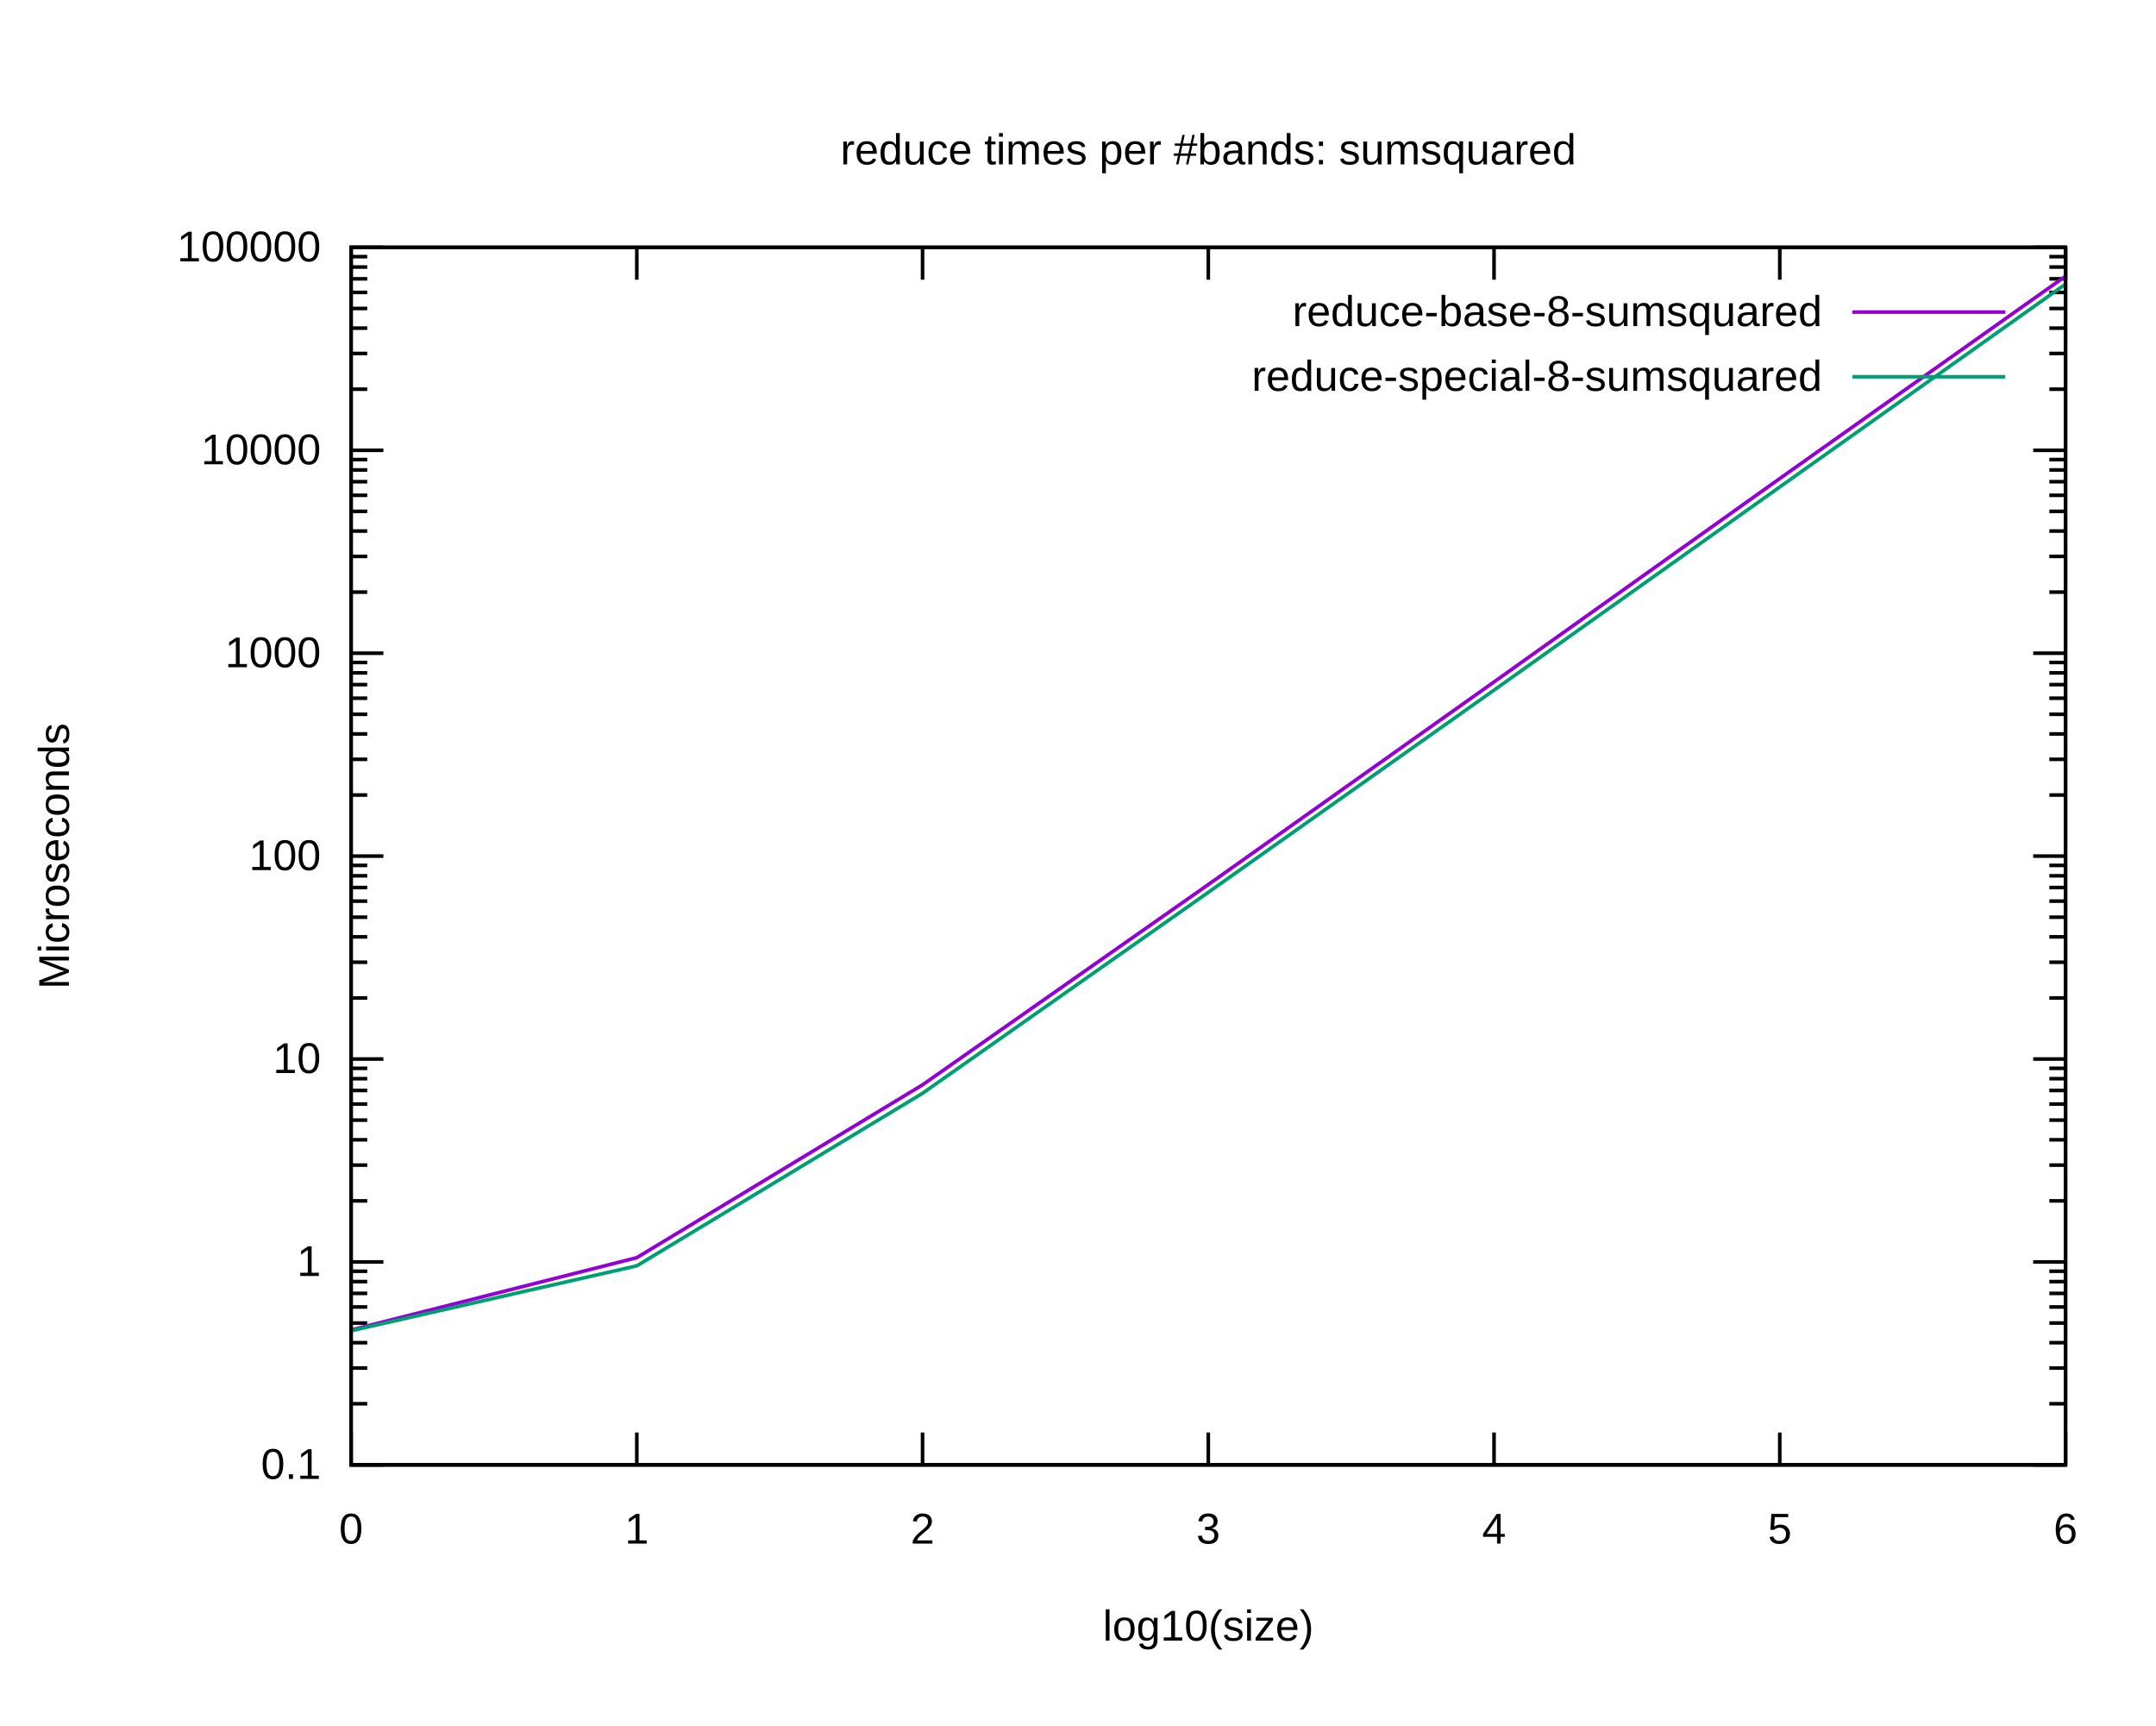
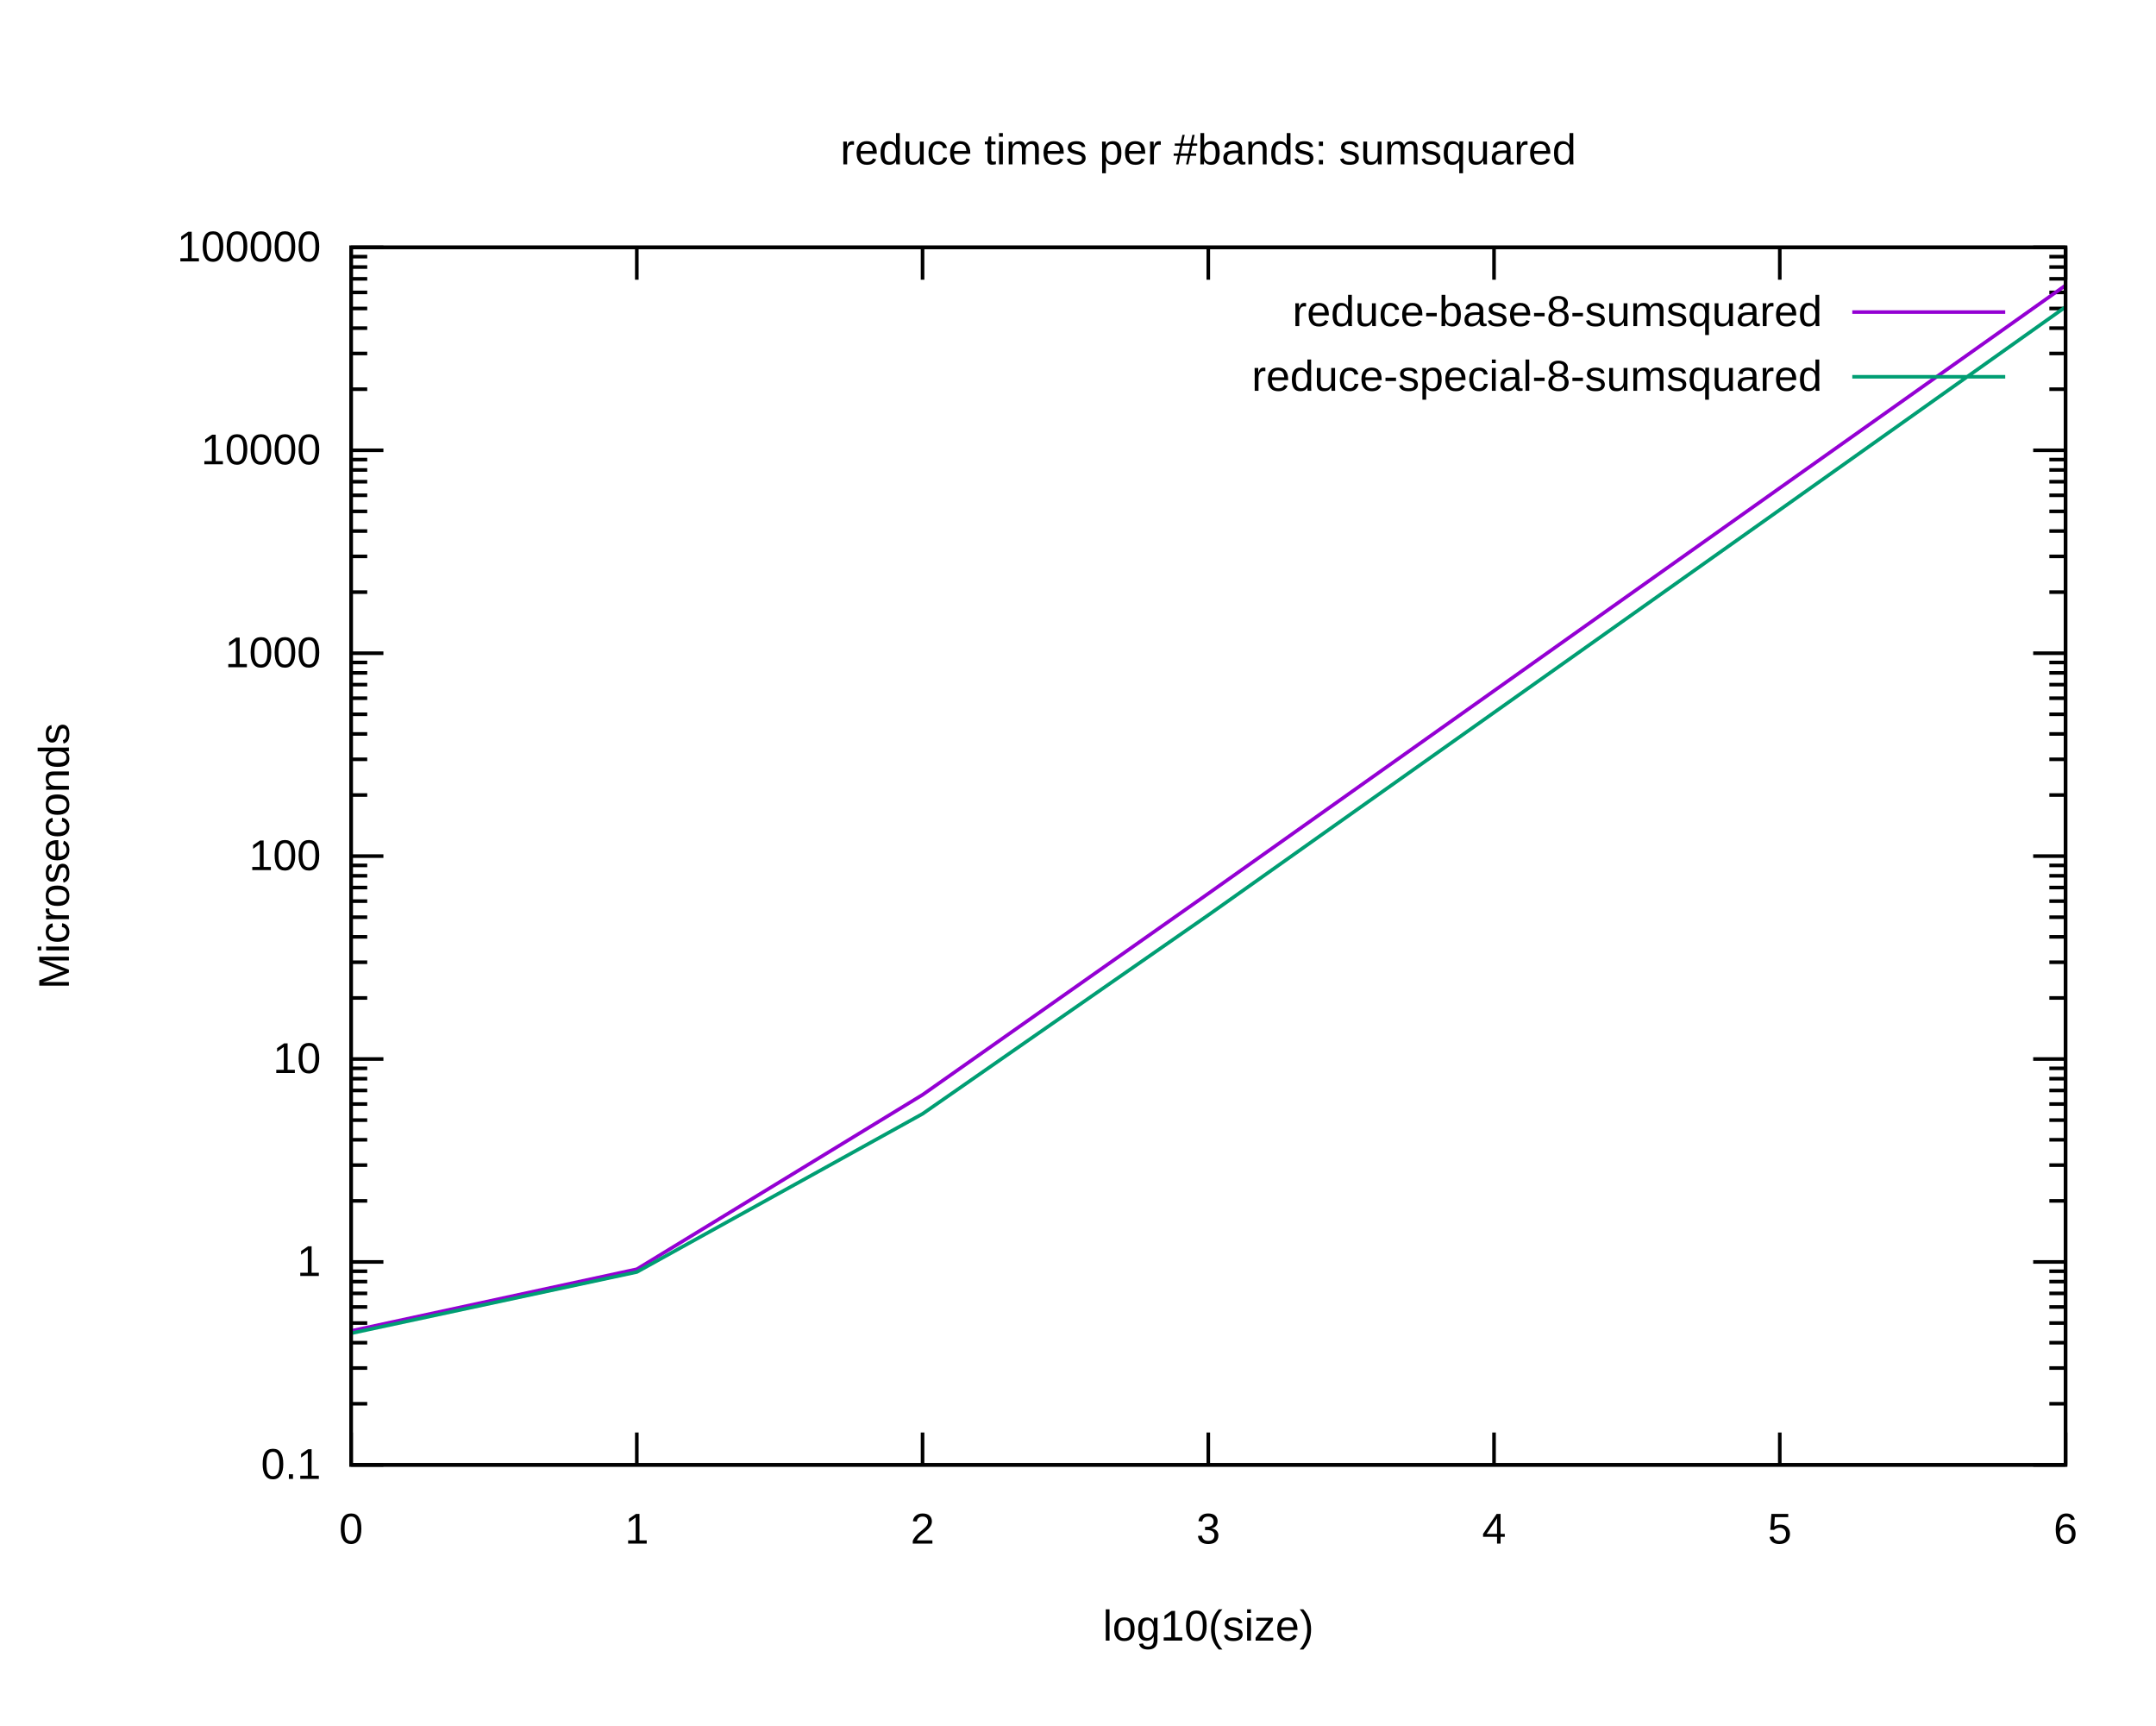
<svg xmlns="http://www.w3.org/2000/svg" xmlns:xlink="http://www.w3.org/1999/xlink" viewBox="0 0 600 480">
  <g id="gnuplot_canvas">
    <rect x="0" y="0" width="600" height="480" fill="none" />
    <defs>
      <circle id="gpDot" r="0.5" stroke-width="0.5" stroke="currentColor" />
      <path id="gpPt0" stroke-width="0.222" stroke="currentColor" d="M-1,0 h2 M0,-1 v2" />
      <path id="gpPt1" stroke-width="0.222" stroke="currentColor" d="M-1,-1 L1,1 M1,-1 L-1,1" />
      <path id="gpPt2" stroke-width="0.222" stroke="currentColor" d="M-1,0 L1,0 M0,-1 L0,1 M-1,-1 L1,1 M-1,1 L1,-1" />
      <rect id="gpPt3" stroke-width="0.222" stroke="currentColor" x="-1" y="-1" width="2" height="2" />
      <rect id="gpPt4" stroke-width="0.222" stroke="currentColor" fill="currentColor" x="-1" y="-1" width="2" height="2" />
      <circle id="gpPt5" stroke-width="0.222" stroke="currentColor" cx="0" cy="0" r="1" />
      <use xlink:href="#gpPt5" id="gpPt6" fill="currentColor" stroke="none" />
      <path id="gpPt7" stroke-width="0.222" stroke="currentColor" d="M0,-1.33 L-1.33,0.67 L1.33,0.67 z" />
      <use xlink:href="#gpPt7" id="gpPt8" fill="currentColor" stroke="none" />
      <use xlink:href="#gpPt7" id="gpPt9" stroke="currentColor" transform="rotate(180)" />
      <use xlink:href="#gpPt9" id="gpPt10" fill="currentColor" stroke="none" />
      <use xlink:href="#gpPt3" id="gpPt11" stroke="currentColor" transform="rotate(45)" />
      <use xlink:href="#gpPt11" id="gpPt12" fill="currentColor" stroke="none" />
      <path id="gpPt13" stroke-width="0.222" stroke="currentColor" d="M0,1.330 L1.265,0.411 L0.782,-1.067 L-0.782,-1.076 L-1.265,0.411 z" />
      <use xlink:href="#gpPt13" id="gpPt14" fill="currentColor" stroke="none" />
      <filter id="textbox" filterUnits="objectBoundingBox" x="0" y="0" height="1" width="1">
        <feFlood flood-color="white" flood-opacity="1" result="bgnd" />
        <feComposite in="SourceGraphic" in2="bgnd" operator="atop" />
      </filter>
      <filter id="greybox" filterUnits="objectBoundingBox" x="0" y="0" height="1" width="1">
        <feFlood flood-color="lightgrey" flood-opacity="1" result="grey" />
        <feComposite in="SourceGraphic" in2="grey" operator="atop" />
      </filter>
    </defs>
    <g fill="none" color="white" stroke="currentColor" stroke-width="1.00" stroke-linecap="butt" stroke-linejoin="miter">
</g>
    <g fill="none" color="black" stroke="currentColor" stroke-width="1.00" stroke-linecap="butt" stroke-linejoin="miter">
      <path stroke="black" d="M97.70,407.58 L106.70,407.58 M574.82,407.58 L565.82,407.58  " />
      <g transform="translate(89.31,411.48)" stroke="none" fill="black" font-family="Arial" font-size="12.00" text-anchor="end">
        <text>
          <tspan font-family="Arial"> 0.1</tspan>
        </text>
      </g>
    </g>
    <g fill="none" color="black" stroke="currentColor" stroke-width="1.00" stroke-linecap="butt" stroke-linejoin="miter">
      <path stroke="black" d="M97.70,390.58 L102.20,390.58 M574.82,390.58 L570.32,390.58 M97.70,380.64 L102.20,380.64 M574.82,380.64 L570.32,380.64   M97.70,373.59 L102.20,373.59 M574.82,373.59 L570.32,373.59 M97.70,368.12 L102.20,368.12 M574.82,368.12 L570.32,368.12   M97.70,363.65 L102.20,363.65 M574.82,363.65 L570.32,363.65 M97.70,359.87 L102.20,359.87 M574.82,359.87 L570.32,359.87   M97.70,356.59 L102.20,356.59 M574.82,356.59 L570.32,356.59 M97.70,353.71 L102.20,353.71 M574.82,353.71 L570.32,353.71   M97.70,351.12 L106.70,351.12 M574.82,351.12 L565.82,351.12  " />
      <g transform="translate(89.31,355.02)" stroke="none" fill="black" font-family="Arial" font-size="12.00" text-anchor="end">
        <text>
          <tspan font-family="Arial"> 1</tspan>
        </text>
      </g>
    </g>
    <g fill="none" color="black" stroke="currentColor" stroke-width="1.00" stroke-linecap="butt" stroke-linejoin="miter">
      <path stroke="black" d="M97.70,334.13 L102.20,334.13 M574.82,334.13 L570.32,334.13 M97.70,324.18 L102.20,324.18 M574.82,324.18 L570.32,324.18   M97.70,317.13 L102.20,317.13 M574.82,317.13 L570.32,317.13 M97.70,311.66 L102.20,311.66 M574.82,311.66 L570.32,311.66   M97.70,307.19 L102.20,307.19 M574.82,307.19 L570.32,307.19 M97.70,303.41 L102.20,303.41 M574.82,303.41 L570.32,303.41   M97.70,300.13 L102.20,300.13 M574.82,300.13 L570.32,300.13 M97.70,297.25 L102.20,297.25 M574.82,297.25 L570.32,297.25   M97.70,294.66 L106.70,294.66 M574.82,294.66 L565.82,294.66  " />
      <g transform="translate(89.31,298.56)" stroke="none" fill="black" font-family="Arial" font-size="12.00" text-anchor="end">
        <text>
          <tspan font-family="Arial"> 10</tspan>
        </text>
      </g>
    </g>
    <g fill="none" color="black" stroke="currentColor" stroke-width="1.00" stroke-linecap="butt" stroke-linejoin="miter">
      <path stroke="black" d="M97.70,277.67 L102.20,277.67 M574.82,277.67 L570.32,277.67 M97.70,267.73 L102.20,267.73 M574.82,267.73 L570.32,267.73   M97.70,260.67 L102.20,260.67 M574.82,260.67 L570.32,260.67 M97.70,255.20 L102.20,255.20 M574.82,255.20 L570.32,255.20   M97.70,250.73 L102.20,250.73 M574.82,250.73 L570.32,250.73 M97.70,246.95 L102.20,246.95 M574.82,246.95 L570.32,246.95   M97.70,243.68 L102.20,243.68 M574.82,243.68 L570.32,243.68 M97.70,240.79 L102.20,240.79 M574.82,240.79 L570.32,240.79   M97.70,238.20 L106.70,238.20 M574.82,238.20 L565.82,238.20  " />
      <g transform="translate(89.31,242.10)" stroke="none" fill="black" font-family="Arial" font-size="12.00" text-anchor="end">
        <text>
          <tspan font-family="Arial"> 100</tspan>
        </text>
      </g>
    </g>
    <g fill="none" color="black" stroke="currentColor" stroke-width="1.00" stroke-linecap="butt" stroke-linejoin="miter">
      <path stroke="black" d="M97.70,221.21 L102.20,221.21 M574.82,221.21 L570.32,221.21 M97.70,211.27 L102.20,211.27 M574.82,211.27 L570.32,211.27   M97.70,204.21 L102.20,204.21 M574.82,204.21 L570.32,204.21 M97.70,198.74 L102.20,198.74 M574.82,198.74 L570.32,198.74   M97.70,194.27 L102.20,194.27 M574.82,194.27 L570.32,194.27 M97.70,190.49 L102.20,190.49 M574.82,190.49 L570.32,190.49   M97.70,187.22 L102.20,187.22 M574.82,187.22 L570.32,187.22 M97.70,184.33 L102.20,184.33 M574.82,184.33 L570.32,184.33   M97.70,181.75 L106.70,181.75 M574.82,181.75 L565.82,181.75  " />
      <g transform="translate(89.31,185.65)" stroke="none" fill="black" font-family="Arial" font-size="12.00" text-anchor="end">
        <text>
          <tspan font-family="Arial"> 1000</tspan>
        </text>
      </g>
    </g>
    <g fill="none" color="black" stroke="currentColor" stroke-width="1.00" stroke-linecap="butt" stroke-linejoin="miter">
      <path stroke="black" d="M97.70,164.75 L102.20,164.75 M574.82,164.75 L570.32,164.75 M97.70,154.81 L102.20,154.81 M574.82,154.81 L570.32,154.81   M97.70,147.76 L102.20,147.76 M574.82,147.76 L570.32,147.76 M97.70,142.28 L102.20,142.28 M574.82,142.28 L570.32,142.28   M97.70,137.81 L102.20,137.81 M574.82,137.81 L570.32,137.81 M97.70,134.03 L102.20,134.03 M574.82,134.03 L570.32,134.03   M97.70,130.76 L102.20,130.76 M574.82,130.76 L570.32,130.76 M97.70,127.87 L102.20,127.87 M574.82,127.87 L570.32,127.87   M97.70,125.29 L106.70,125.29 M574.82,125.29 L565.82,125.29  " />
      <g transform="translate(89.31,129.19)" stroke="none" fill="black" font-family="Arial" font-size="12.00" text-anchor="end">
        <text>
          <tspan font-family="Arial"> 10000</tspan>
        </text>
      </g>
    </g>
    <g fill="none" color="black" stroke="currentColor" stroke-width="1.00" stroke-linecap="butt" stroke-linejoin="miter">
      <path stroke="black" d="M97.70,108.29 L102.20,108.29 M574.82,108.29 L570.32,108.29 M97.70,98.35 L102.20,98.35 M574.82,98.35 L570.32,98.35   M97.70,91.30 L102.20,91.30 M574.82,91.30 L570.32,91.30 M97.70,85.83 L102.20,85.83 M574.82,85.83 L570.32,85.83   M97.70,81.36 L102.20,81.36 M574.82,81.36 L570.32,81.36 M97.70,77.58 L102.20,77.58 M574.82,77.58 L570.32,77.58   M97.70,74.30 L102.20,74.30 M574.82,74.30 L570.32,74.30 M97.70,71.41 L102.20,71.41 M574.82,71.41 L570.32,71.41   M97.70,68.83 L106.70,68.83 M574.82,68.83 L565.82,68.83  " />
      <g transform="translate(89.31,72.73)" stroke="none" fill="black" font-family="Arial" font-size="12.00" text-anchor="end">
        <text>
          <tspan font-family="Arial"> 100000</tspan>
        </text>
      </g>
    </g>
    <g fill="none" color="black" stroke="currentColor" stroke-width="1.00" stroke-linecap="butt" stroke-linejoin="miter">
      <path stroke="black" d="M97.70,407.58 L97.70,398.58 M97.70,68.83 L97.70,77.83  " />
      <g transform="translate(97.70,429.48)" stroke="none" fill="black" font-family="Arial" font-size="12.00" text-anchor="middle">
        <text>
          <tspan font-family="Arial"> 0</tspan>
        </text>
      </g>
    </g>
    <g fill="none" color="black" stroke="currentColor" stroke-width="1.00" stroke-linecap="butt" stroke-linejoin="miter">
      <path stroke="black" d="M177.22,407.58 L177.22,398.58 M177.22,68.83 L177.22,77.83  " />
      <g transform="translate(177.22,429.48)" stroke="none" fill="black" font-family="Arial" font-size="12.00" text-anchor="middle">
        <text>
          <tspan font-family="Arial"> 1</tspan>
        </text>
      </g>
    </g>
    <g fill="none" color="black" stroke="currentColor" stroke-width="1.00" stroke-linecap="butt" stroke-linejoin="miter">
      <path stroke="black" d="M256.74,407.58 L256.74,398.58 M256.74,68.83 L256.74,77.83  " />
      <g transform="translate(256.74,429.48)" stroke="none" fill="black" font-family="Arial" font-size="12.00" text-anchor="middle">
        <text>
          <tspan font-family="Arial"> 2</tspan>
        </text>
      </g>
    </g>
    <g fill="none" color="black" stroke="currentColor" stroke-width="1.00" stroke-linecap="butt" stroke-linejoin="miter">
      <path stroke="black" d="M336.26,407.58 L336.26,398.58 M336.26,68.83 L336.26,77.83  " />
      <g transform="translate(336.26,429.48)" stroke="none" fill="black" font-family="Arial" font-size="12.00" text-anchor="middle">
        <text>
          <tspan font-family="Arial"> 3</tspan>
        </text>
      </g>
    </g>
    <g fill="none" color="black" stroke="currentColor" stroke-width="1.00" stroke-linecap="butt" stroke-linejoin="miter">
      <path stroke="black" d="M415.78,407.58 L415.78,398.58 M415.78,68.83 L415.78,77.83  " />
      <g transform="translate(415.78,429.48)" stroke="none" fill="black" font-family="Arial" font-size="12.00" text-anchor="middle">
        <text>
          <tspan font-family="Arial"> 4</tspan>
        </text>
      </g>
    </g>
    <g fill="none" color="black" stroke="currentColor" stroke-width="1.00" stroke-linecap="butt" stroke-linejoin="miter">
      <path stroke="black" d="M495.30,407.58 L495.30,398.58 M495.30,68.83 L495.30,77.83  " />
      <g transform="translate(495.30,429.48)" stroke="none" fill="black" font-family="Arial" font-size="12.00" text-anchor="middle">
        <text>
          <tspan font-family="Arial"> 5</tspan>
        </text>
      </g>
    </g>
    <g fill="none" color="black" stroke="currentColor" stroke-width="1.00" stroke-linecap="butt" stroke-linejoin="miter">
      <path stroke="black" d="M574.82,407.58 L574.82,398.58 M574.82,68.83 L574.82,77.83  " />
      <g transform="translate(574.82,429.48)" stroke="none" fill="black" font-family="Arial" font-size="12.00" text-anchor="middle">
        <text>
          <tspan font-family="Arial"> 6</tspan>
        </text>
      </g>
    </g>
    <g fill="none" color="black" stroke="currentColor" stroke-width="1.00" stroke-linecap="butt" stroke-linejoin="miter">
</g>
    <g fill="none" color="black" stroke="currentColor" stroke-width="1.00" stroke-linecap="butt" stroke-linejoin="miter">
      <path stroke="black" d="M97.70,68.83 L97.70,407.58 L574.82,407.58 L574.82,68.83 L97.70,68.83 Z  " />
    </g>
    <g fill="none" color="black" stroke="currentColor" stroke-width="1.00" stroke-linecap="butt" stroke-linejoin="miter">
      <g transform="translate(19.18,238.21) rotate(270)" stroke="none" fill="black" font-family="Arial" font-size="12.00" text-anchor="middle">
        <text>
          <tspan font-family="Arial">Microseconds</tspan>
        </text>
      </g>
    </g>
    <g fill="none" color="black" stroke="currentColor" stroke-width="1.00" stroke-linecap="butt" stroke-linejoin="miter">
      <g transform="translate(336.26,456.48)" stroke="none" fill="black" font-family="Arial" font-size="12.00" text-anchor="middle">
        <text>
          <tspan font-family="Arial">log10(size)</tspan>
        </text>
      </g>
    </g>
    <g fill="none" color="black" stroke="currentColor" stroke-width="1.00" stroke-linecap="butt" stroke-linejoin="miter">
</g>
    <g id="gnuplot_plot_1">
      <g fill="none" color="black" stroke="currentColor" stroke-width="1.00" stroke-linecap="butt" stroke-linejoin="miter">
        <g transform="translate(507.09,90.73)" stroke="none" fill="black" font-family="Arial" font-size="12.00" text-anchor="end">
          <text>
            <tspan font-family="Arial">reduce-base-8-sumsquared</tspan>
          </text>
        </g>
      </g>
      <g fill="none" color="black" stroke="currentColor" stroke-width="1.00" stroke-linecap="butt" stroke-linejoin="miter">
-         <path stroke="rgb(148,   0, 211)" d="M515.48,86.83 L558.04,86.83 M97.70,370.06 L177.22,349.93 L256.74,301.84 L336.26,246.12 L415.78,189.74 L495.30,133.15   L574.82,76.84  " />
+         <path stroke="rgb(148,   0, 211)" d="M515.48,86.83 L558.04,86.83 M97.70,370.32 L177.22,353.14 L256.74,304.61 L336.26,248.62 L415.78,192.21 L495.30,135.78   L574.82,79.40  " />
      </g>
    </g>
    <g id="gnuplot_plot_2">
      <g fill="none" color="black" stroke="currentColor" stroke-width="1.00" stroke-linecap="butt" stroke-linejoin="miter">
        <g transform="translate(507.09,108.73)" stroke="none" fill="black" font-family="Arial" font-size="12.00" text-anchor="end">
          <text>
            <tspan font-family="Arial">reduce-special-8-sumsquared</tspan>
          </text>
        </g>
      </g>
      <g fill="none" color="black" stroke="currentColor" stroke-width="1.00" stroke-linecap="butt" stroke-linejoin="miter">
-         <path stroke="rgb(  0, 158, 115)" d="M515.48,104.83 L558.04,104.83 M97.70,370.27 L177.22,352.20 L256.74,304.19 L336.26,248.28 L415.78,192.01 L495.30,135.49   L574.82,79.04  " />
+         <path stroke="rgb(  0, 158, 115)" d="M515.48,104.83 L558.04,104.83 M97.70,370.97 L177.22,353.92 L256.74,309.91 L336.26,254.61 L415.78,198.25 L495.30,141.86   L574.82,85.40  " />
      </g>
    </g>
    <g fill="none" color="white" stroke="rgb(  0, 158, 115)" stroke-width="2.00" stroke-linecap="butt" stroke-linejoin="miter">
</g>
    <g fill="none" color="black" stroke="currentColor" stroke-width="2.00" stroke-linecap="butt" stroke-linejoin="miter">
</g>
    <g fill="none" color="black" stroke="black" stroke-width="1.00" stroke-linecap="butt" stroke-linejoin="miter">
</g>
    <g fill="none" color="black" stroke="currentColor" stroke-width="1.00" stroke-linecap="butt" stroke-linejoin="miter">
      <path stroke="black" d="M97.70,68.83 L97.70,407.58 L574.82,407.58 L574.82,68.83 L97.70,68.83 Z  " />
    </g>
    <g fill="none" color="black" stroke="currentColor" stroke-width="1.00" stroke-linecap="butt" stroke-linejoin="miter">
      <g transform="translate(336.26,45.73)" stroke="none" fill="black" font-family="Arial" font-size="12.00" text-anchor="middle">
        <text>
          <tspan font-family="Arial">reduce times per #bands: sumsquared</tspan>
        </text>
      </g>
    </g>
    <g fill="none" color="black" stroke="currentColor" stroke-width="1.00" stroke-linecap="butt" stroke-linejoin="miter">
</g>
  </g>
</svg>
